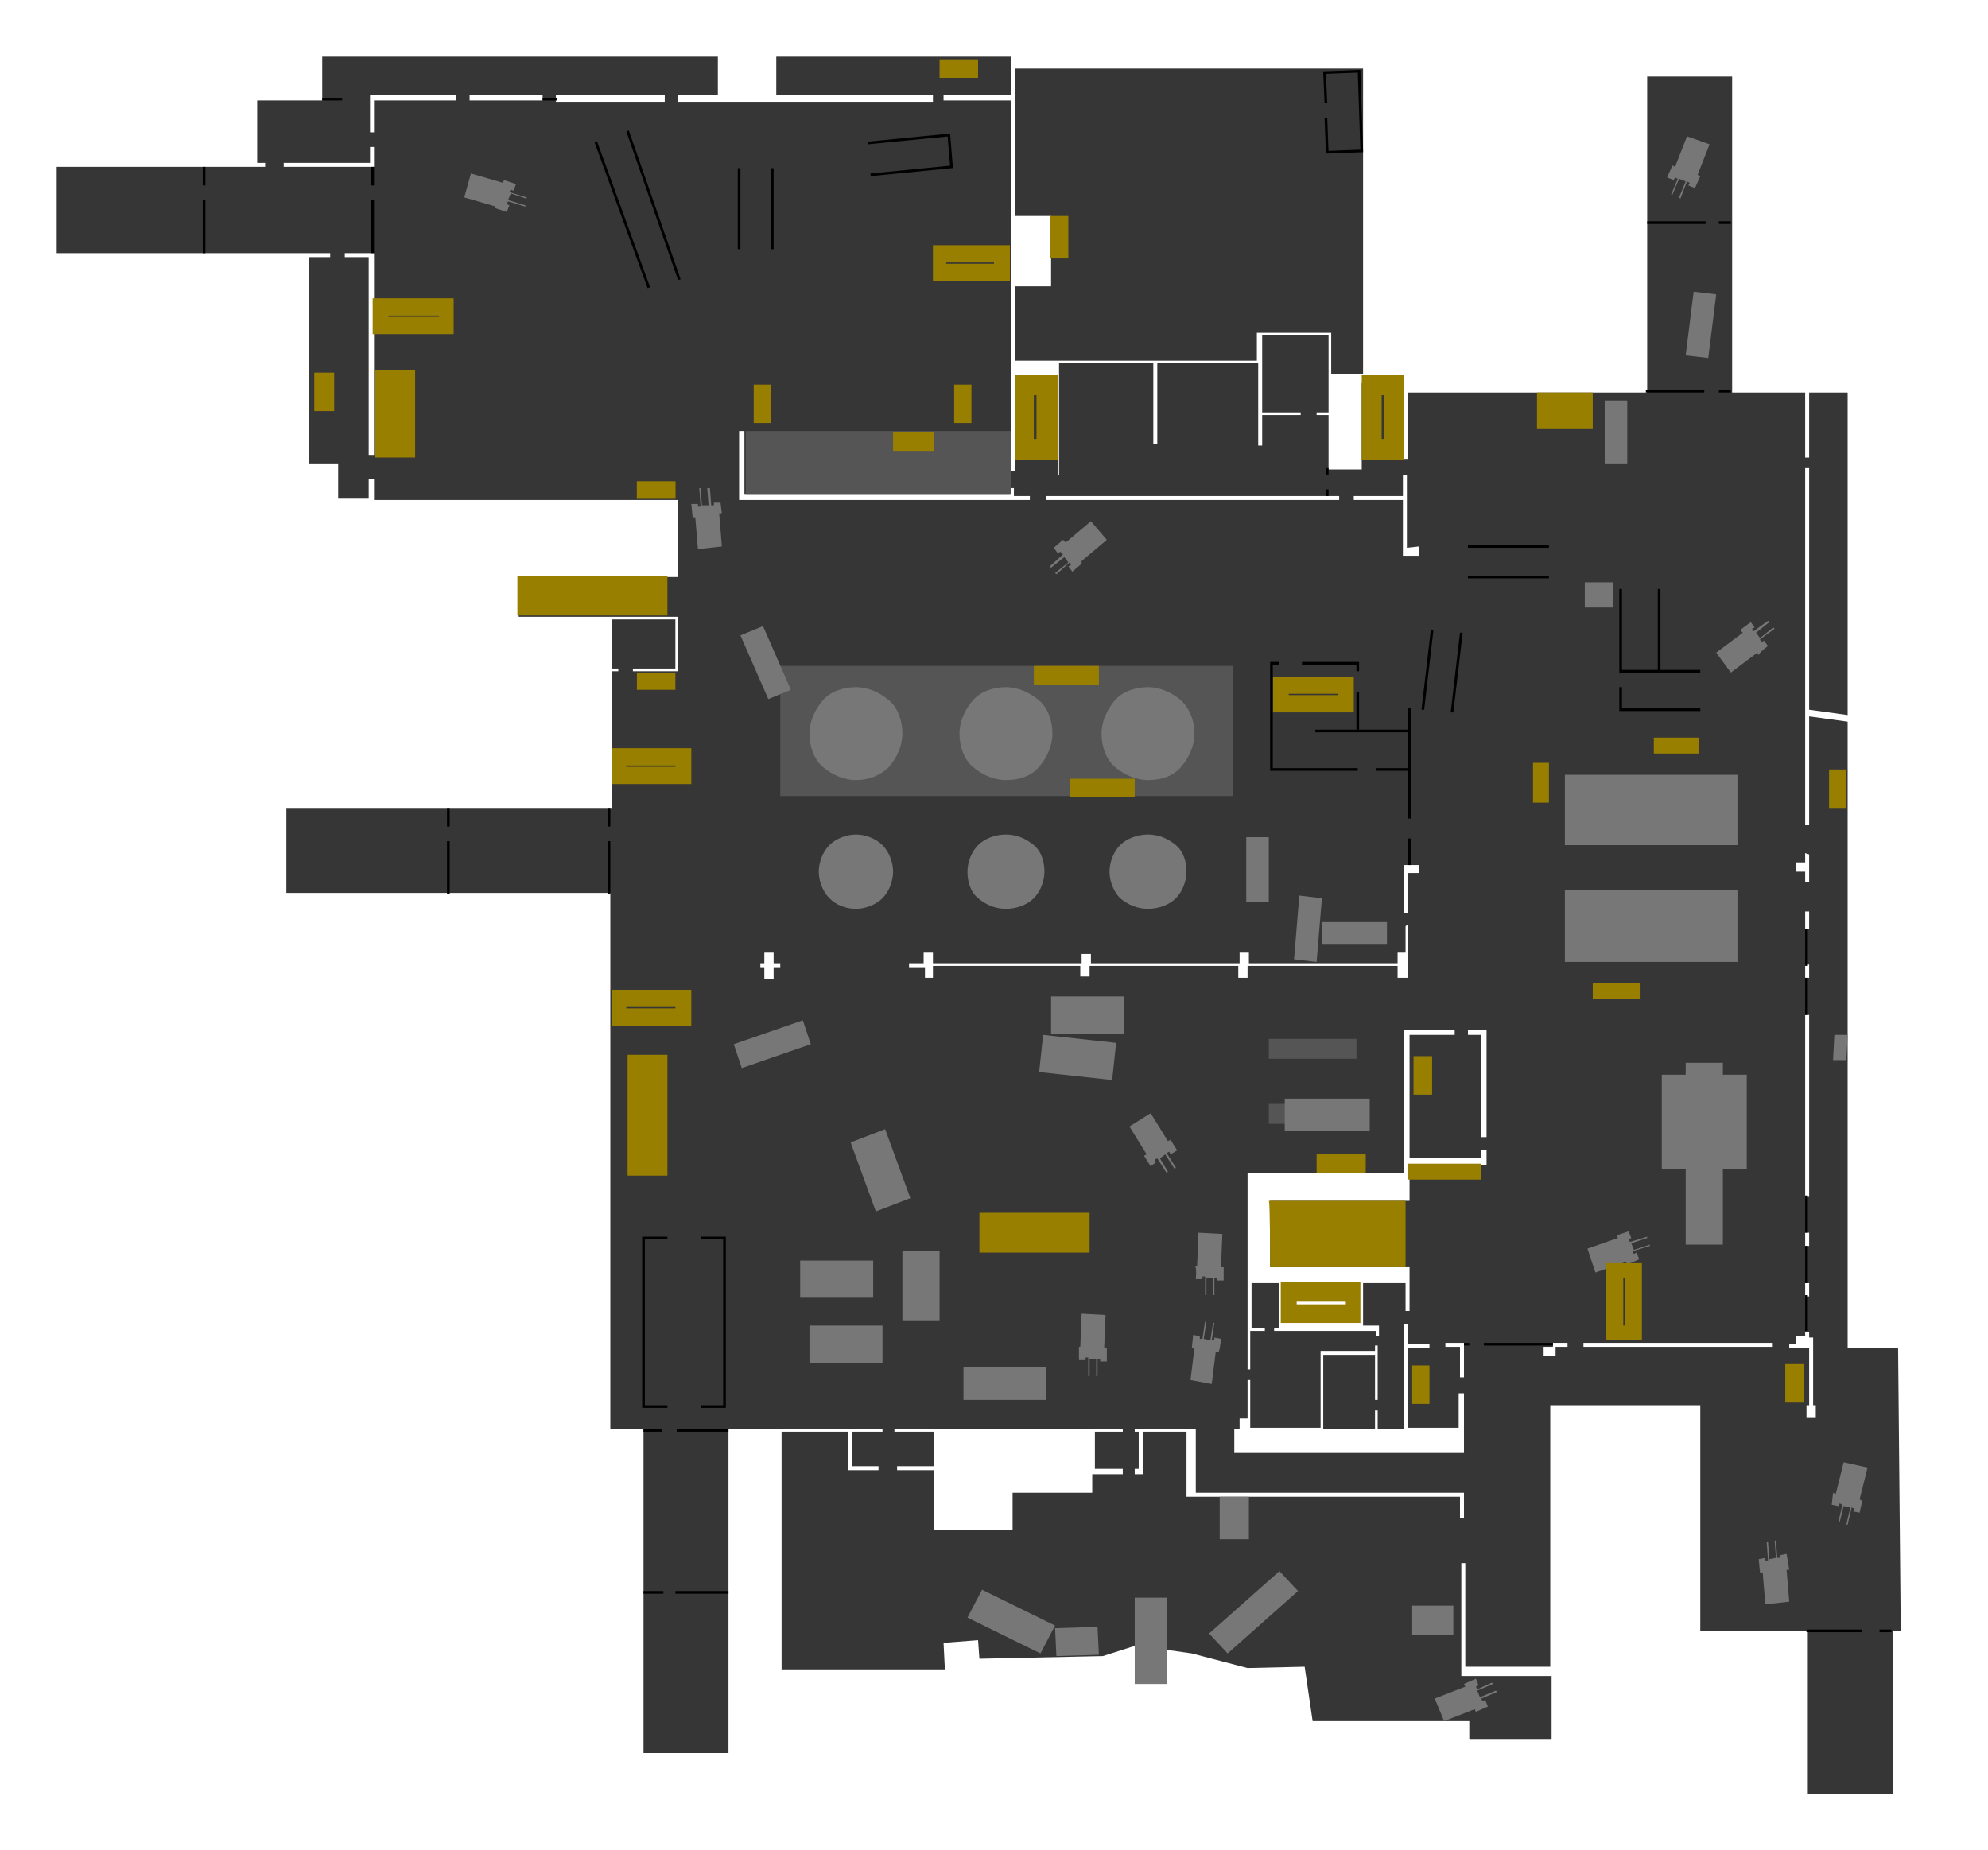
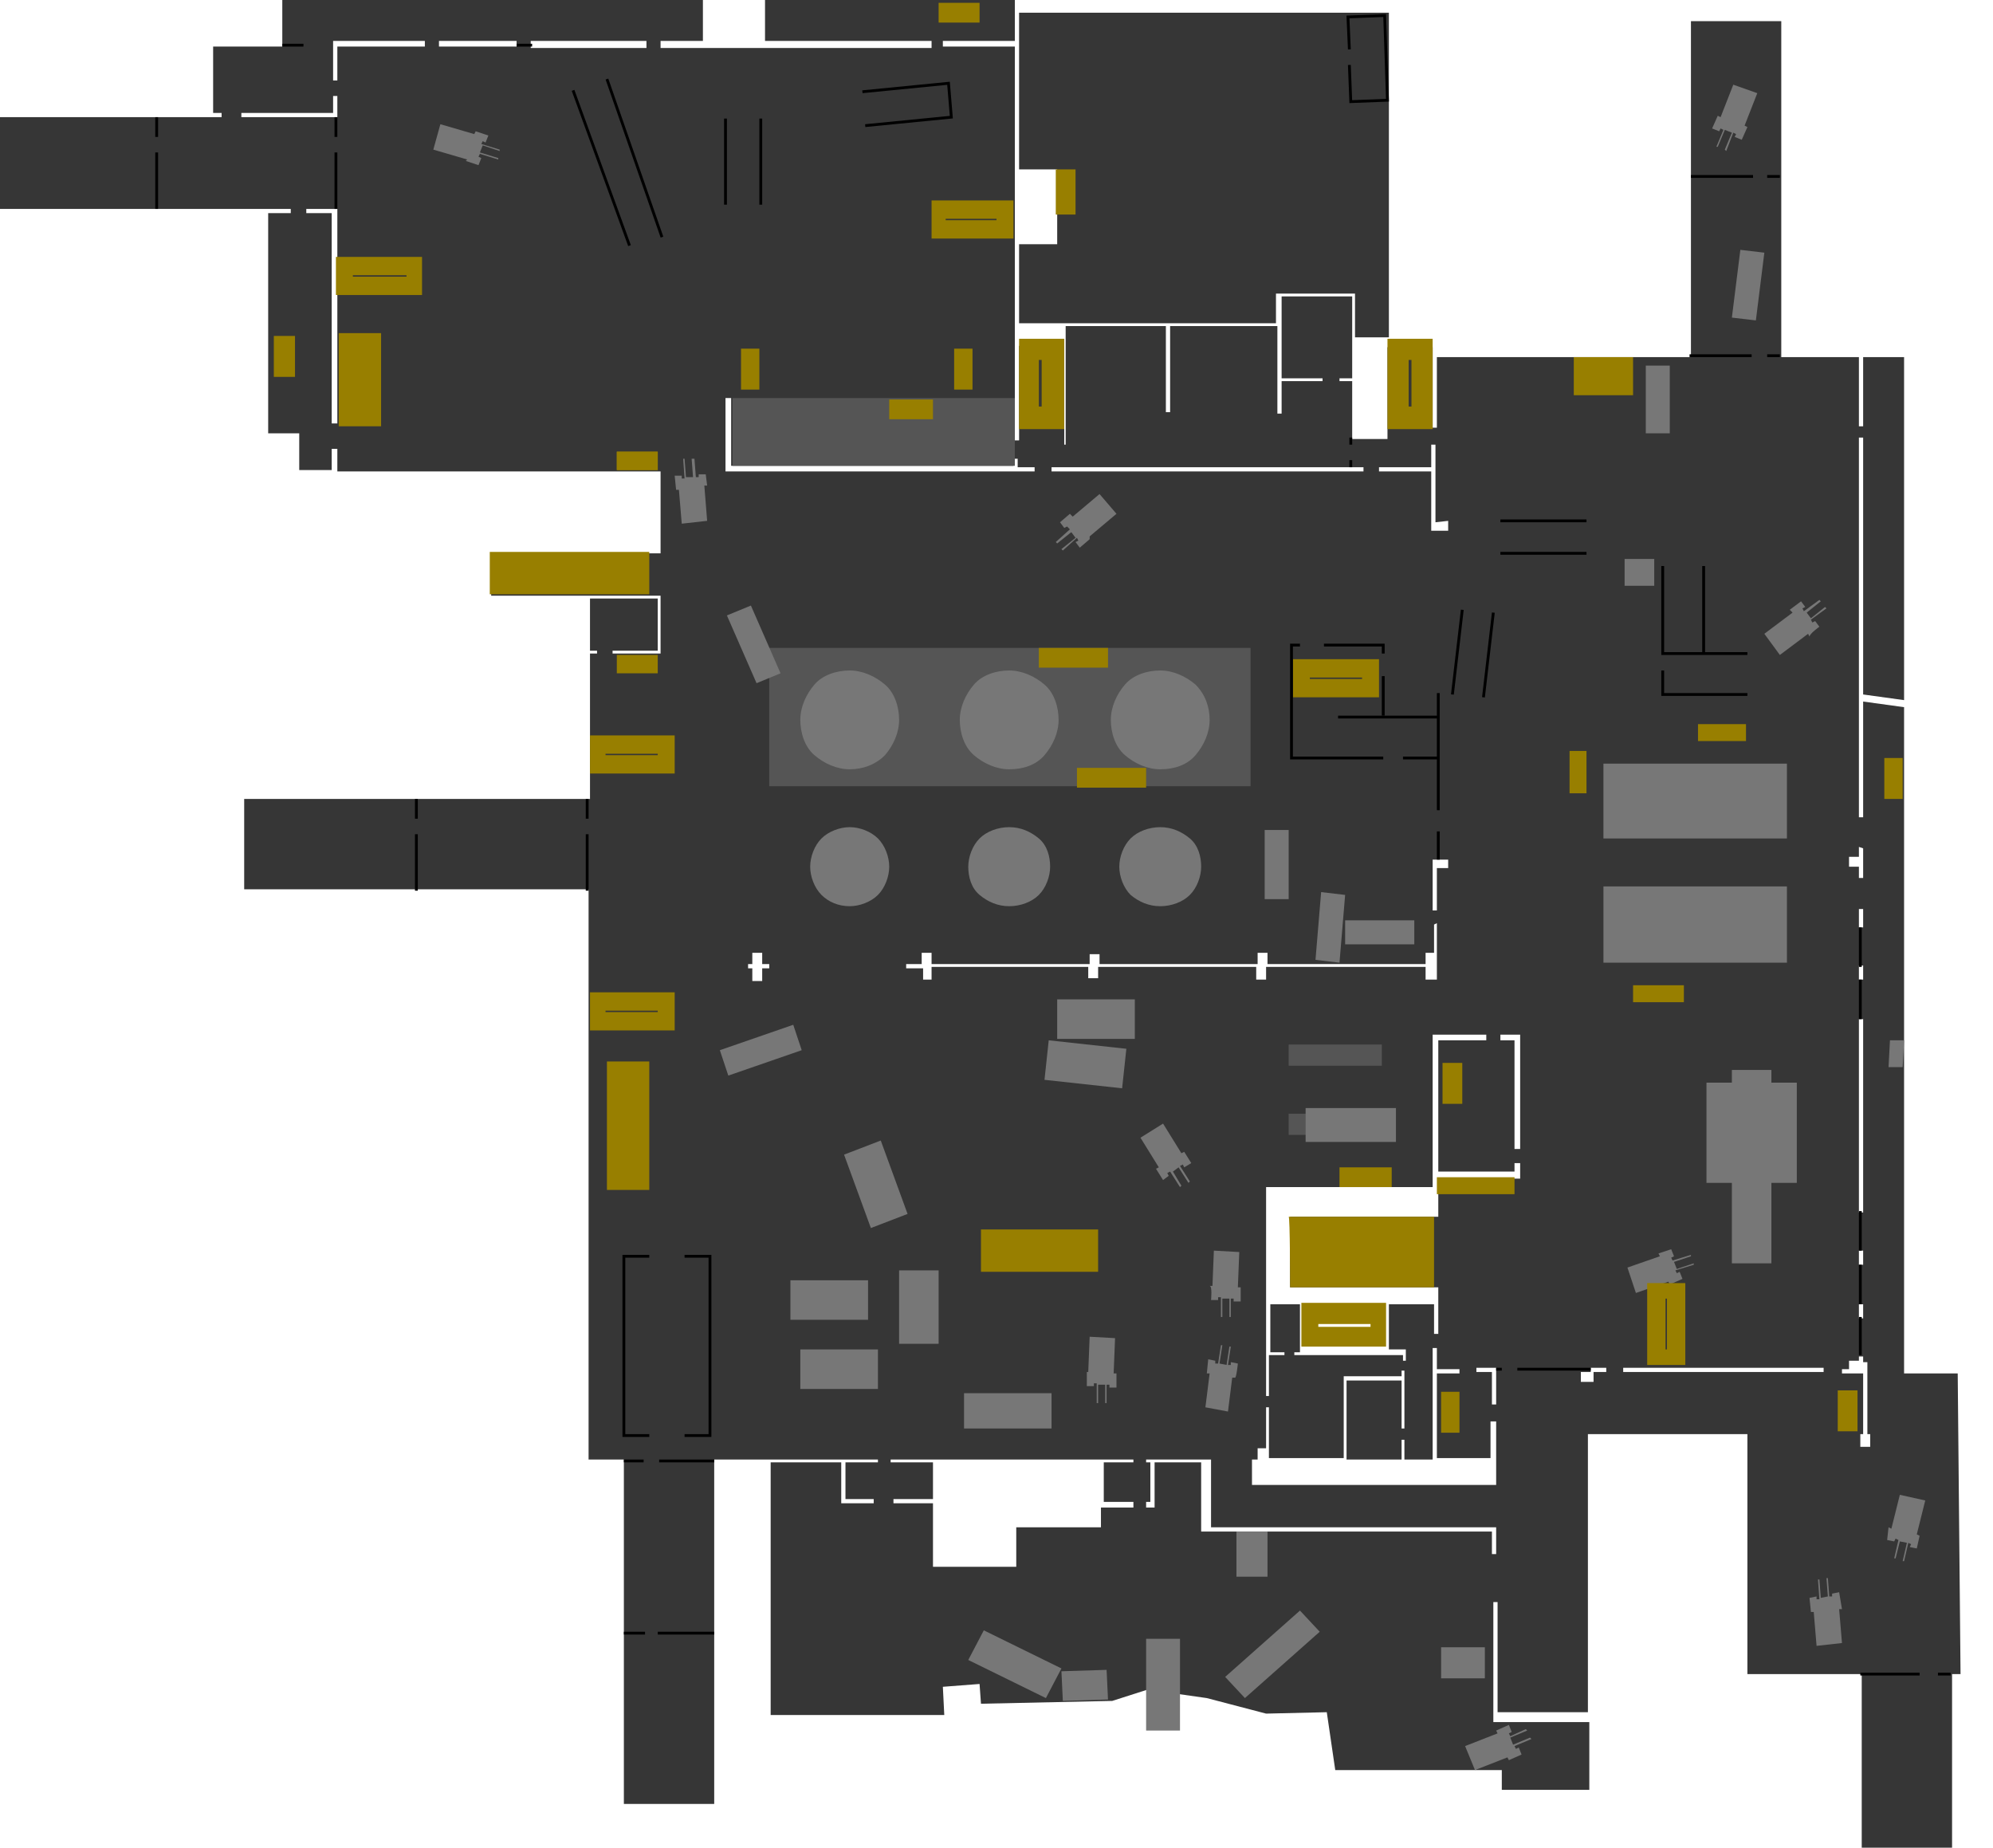
- <svg xmlns="http://www.w3.org/2000/svg" id="Discord.gg-_x40_marazm" version="1.1" viewBox="0 0 898.46 836.06">
+ <svg xmlns="http://www.w3.org/2000/svg" id="Discord.gg-_x40_marazm" version="1.1" viewBox="0 0 847.2 785.4">
  <defs>
    <style>
      .st0 {
        fill: #777;
      }

      .st1 {
        fill: none;
        stroke: #000;
        stroke-width: 1.2px;
      }

      .st2 {
        fill: #987f00;
      }

      .st3 {
        fill: #363636;
      }

      .st4 {
        fill: #555;
      }
    </style>
  </defs>
  <g id="Ground_Floor">
    <g id="Floor">
-       <path class="st3" d="M857.83,609.43h-22.8v-283.2l-17.4-2.4v49.2h-1.8v-161.4h1.8v109.2l17.4,2.4v-145.8h-17.4v29.4h-1.8v-29.4h-33V34.63h-38.4v142.8h-108v30h-1.8v-34.2h-19.2v39h-15v-24.6h-5.4v-1.2h5.4v-34.8h-30v34.8h17.4v1.2h-17.4v13.8h-1.8v-37.2h-45.6v36.6h-1.8v-36.6h-42.6v50.4h-.6v-42h-19.2v40.2h-1.8V45.43h-30.6v-2.4h30.6v-17.4h-106.2v17.4h70.8v3h-115.2v-3h18v-17.4h-178.8v19.8h-29.4v28.2h3.6v1.8H25.63v39h123.6v1.8h-9.6v93.6h13.2v15.6h13.8v-9h2.4v9.6h137.4v34.8h-72v18h72v24.6h-20.4v-1.2h19.2v-22.2h-28.8v22.2h3v1.2h-3v61.8h-147v38.4h146.4v242.4h15v146.4h38.4v-146.4h69.6v1.2h-13.8v15.6h12v1.8h-13.8v-17.4h-30v107.4h73.8l-.6-12,15.6-1.2.6,8.4,55.8-1.2,15-4.8,25.2,3.6,25.2,6.6,25.8-.6,3.6,24.6h70.8v8.4h37.2v-28.8h-40.8v-51h1.8v46.8h38.4v-118.2h67.8v102h48.6v73.8h38.4v-73.8h3.6l-1.2-127.8h0ZM820.63,635.23v5.4h-4.2v-5.4h1.2v-25.8h-9v-1.8h3v-3.6h4.2v-1.8h1.8v2.4h1.8v30.6h1.2ZM817.63,386.23v12.6h-1.8v-4.8h-4.2v-4.2h4.2v-4.2l1.8.6h0ZM817.63,412.03v7.8h-1.8v-7.8h1.8ZM817.63,436.03v6h-1.8v-6h1.8ZM817.63,458.83v82.2h-1.8v-82.2h1.8ZM817.63,557.23v6h-1.8v-6h1.8ZM817.63,580.03v6h-1.8v-6h1.8ZM800.83,607.03v1.8h-85.2v-1.8h85.2ZM708.43,607.03v1.8h-5.4v4.2h-5.4v-4.2h4.2v-1.8h6.6ZM671.83,520.03v6.6h-34.8v16.2h-63v30h63v19.8h-1.8v-12.6h-19.2v19.2h7.2v4.8h-1.2v-2.4h-46.2v-1.2h2.4v-20.4h-12.6v20.4h6v1.2h-6.6v17.4h-1.2v-88.8h70.8v-64.8h22.8v2.4h-20.4v55.8h32.4v-3.6h2.4ZM671.83,465.43v48.6h-2.4v-46.2h-6v-2.4h8.4ZM661.63,607.03v15.6h-1.8v-13.8h-6.6v-1.8s8.4,0,8.4,0ZM661.63,629.83v27h-103.8v-10.8h2.4v-4.8h3.6v-17.4h1.2v21.6h31.8v-34.8h24.6v-2.4h1.2v24.6h-1.2v-20.4h-23.4v33.6h23.4v-8.4h1.2v8.4h12v-47.4h1.8v9h9.6v1.8h-9.6v36h22.8v-15.6h2.4ZM661.63,674.83v11.4h-1.8v-9.6h-123.6v-29.4h-19.8v19.2h-3.6v-2.4h1.8v-16.8h-1.8v-1.2h27.6v28.8h121.2ZM641.23,247.03v4.2h-7.2v-25.2h-22.2v-1.8h22.2v-9.6h1.8v33l5.4-.6h0ZM641.23,390.43v4.2h-4.8v18h-1.8v-21.6h6.6v-.6ZM636.43,418.03v24h-4.8v-5.4h-67.8v5.4h-4.2v-5.4h-67.2v4.8h-4.2v-4.8h-66.6v5.4h-3.6v-4.8h-7.2v-1.8h6.6v-4.8h4.2v4.8h67.2v-4.2h4.2v4.2h67.2v-4.8h4.2v4.8h67.2v-4.8h3.6v-12l1.2-.6h0ZM616.03,31.03h-157.2v66.6h16.2v31.8h-16.2v33.6h109.2v-12.6h33.6v18.6h14.4V31.03ZM605.23,224.23v1.8h-132.6v-1.8h132.6ZM507.43,646.03v1.2h-12.6v16.8h12.6v2.4h-13.8v8.4h-36v16.8h-35.4v-27h-16.8v-1.8h16.8v-15.6h-18v-1.2h30.6s72.6,0,72.6,0ZM465.43,224.23v1.8h-131.4v-31.2h2.4v28.8h120v-3h1.8v3.6h7.2ZM352.63,435.43v1.8h-3v5.4h-4.2v-5.4h-1.8v-1.8h1.8v-4.8h4.2v4.8h3ZM300.43,43.03v3h-49.2v-3h49.2ZM245.23,43.03v2.4h-33v-2.4h33ZM206.23,43.03v2.4h-37.2v14.4h-1.8v-16.8h39ZM169.03,66.43v9h-40.8v-1.8h39v-7.2h1.8ZM169.03,114.43v91.2h-2.4v-89.4h-10.8v-1.8h13.2Z" />
+       <path class="st3" d="M832.2,583.8h-22.8v-283.2l-17.4-2.4v49.2h-1.8v-161.4h1.8v109.2l17.4,2.4v-145.8h-17.4v29.4h-1.8v-29.4h-33V9h-38.4v142.8h-108v30h-1.8v-34.2h-19.2v39h-15v-24.6h-5.4v-1.2h5.4v-34.8h-30v34.8h17.4v1.2h-17.4v13.8h-1.8v-37.2h-45.6v36.6h-1.8v-36.6h-42.6v50.4h-.6v-42h-19.2v40.2h-1.8V19.8h-30.6v-2.4h30.6V0h-106.2v17.4h70.8v3h-115.2v-3h18V0H120v19.8h-29.4v28.2h3.6v1.8H0v39h123.6v1.8h-9.6v93.6h13.2v15.6h13.8v-9h2.4v9.6h137.4v34.8h-72v18h72v24.6h-20.4v-1.2h19.2v-22.2h-28.8v22.2h3v1.2h-3v61.8H103.8v38.4h146.4v242.4h15v146.4h38.4v-146.4h69.6v1.2h-13.8v15.6h12v1.8h-13.8v-17.4h-30v107.4h73.8l-.6-12,15.6-1.2.6,8.4,55.8-1.2,15-4.8,25.2,3.6,25.2,6.6,25.8-.6,3.6,24.6h70.8v8.4h37.2v-28.8h-40.8v-51h1.8v46.8h38.4v-118.2h67.8v102h48.6v73.8h38.4v-73.8h3.6l-1.2-127.8h0ZM795,609.6v5.4h-4.2v-5.4h1.2v-25.8h-9v-1.8h3v-3.6h4.2v-1.8h1.8v2.4h1.8v30.6h1.2ZM792,360.6v12.6h-1.8v-4.8h-4.2v-4.2h4.2v-4.2l1.8.6h0ZM792,386.4v7.8h-1.8v-7.8h1.8ZM792,410.4v6h-1.8v-6h1.8ZM792,433.2v82.2h-1.8v-82.2h1.8ZM792,531.6v6h-1.8v-6h1.8ZM792,554.4v6h-1.8v-6h1.8ZM775.2,581.4v1.8h-85.2v-1.8h85.2ZM682.8,581.4v1.8h-5.4v4.2h-5.4v-4.2h4.2v-1.8h6.6ZM646.2,494.4v6.6h-34.8v16.2h-63v30h63v19.8h-1.8v-12.6h-19.2v19.2h7.2v4.8h-1.2v-2.4h-46.2v-1.2h2.4v-20.4h-12.6v20.4h6v1.2h-6.6v17.4h-1.2v-88.8h70.8v-64.8h22.8v2.4h-20.4v55.8h32.4v-3.6h2.4ZM646.2,439.8v48.6h-2.4v-46.2h-6v-2.4h8.4ZM636,581.4v15.6h-1.8v-13.8h-6.6v-1.8s8.4,0,8.4,0ZM636,604.2v27h-103.8v-10.8h2.4v-4.8h3.6v-17.4h1.2v21.6h31.8v-34.8h24.6v-2.4h1.2v24.6h-1.2v-20.4h-23.4v33.6h23.4v-8.4h1.2v8.4h12v-47.4h1.8v9h9.6v1.8h-9.6v36h22.8v-15.6h2.4ZM636,649.2v11.4h-1.8v-9.6h-123.6v-29.4h-19.8v19.2h-3.6v-2.4h1.8v-16.8h-1.8v-1.2h27.6v28.8h121.2ZM615.6,221.4v4.2h-7.2v-25.2h-22.2v-1.8h22.2v-9.6h1.8v33l5.4-.6h0ZM615.6,364.8v4.2h-4.8v18h-1.8v-21.6h6.6v-.6ZM610.8,392.4v24h-4.8v-5.4h-67.8v5.4h-4.2v-5.4h-67.2v4.8h-4.2v-4.8h-66.6v5.4h-3.6v-4.8h-7.2v-1.8h6.6v-4.8h4.2v4.8h67.2v-4.2h4.2v4.2h67.2v-4.8h4.2v4.8h67.2v-4.8h3.6v-12l1.2-.6h0ZM590.4,5.4h-157.2v66.6h16.2v31.8h-16.2v33.6h109.2v-12.6h33.6v18.6h14.4V5.4ZM579.6,198.6v1.8h-132.6v-1.8h132.6ZM481.8,620.4v1.2h-12.6v16.8h12.6v2.4h-13.8v8.4h-36v16.8h-35.4v-27h-16.8v-1.8h16.8v-15.6h-18v-1.2h30.6s72.6,0,72.6,0ZM439.8,198.6v1.8h-131.4v-31.2h2.4v28.8h120v-3h1.8v3.6h7.2ZM327,409.8v1.8h-3v5.4h-4.2v-5.4h-1.8v-1.8h1.8v-4.8h4.2v4.8h3ZM274.8,17.4v3h-49.2v-3h49.2ZM219.6,17.4v2.4h-33v-2.4h33ZM180.6,17.4v2.4h-37.2v14.4h-1.8v-16.8h39ZM143.4,40.8v9h-40.8v-1.8h39v-7.2h1.8ZM143.4,88.8v91.2h-2.4v-89.4h-10.8v-1.8h13.2Z" />
    </g>
    <g id="Ledge">
-       <path class="st4" d="M557.23,301.03v58.8h-204.6v-58.8h204.6Z" />
-       <path class="st4" d="M613.03,499.03v9h-39.6v-9h39.6Z" />
-       <path class="st4" d="M613.03,469.63v9h-39.6v-9h39.6Z" />
-       <path class="st4" d="M457.03,223.63h-120v-28.8h120v28.8Z" />
+       <path class="st4" d="M531.6,275.4v58.8h-204.6v-58.8h204.6Z" />
+       <path class="st4" d="M587.4,473.4v9h-39.6v-9h39.6Z" />
+       <path class="st4" d="M587.4,444v9h-39.6v-9h39.6Z" />
+       <path class="st4" d="M431.4,198h-120v-28.8h120v28.8Z" />
    </g>
    <g id="Obstacles">
-       <path class="st0" d="M735.43,181.03v28.8h-10.2v-28.8s10.2,0,10.2,0Z" />
-       <path class="st0" d="M785.23,402.43v32.4h-78v-32.4s78,0,78,0Z" />
-       <path class="st0" d="M728.83,263.23v11.4h-12.6v-11.4h12.6Z" />
-       <path class="st0" d="M508.03,450.43v16.8h-33v-16.8h33Z" />
-       <path class="st0" d="M504.43,471.43l-1.8,16.8-33-3.6,1.8-16.8,33,3.6Z" />
-       <path class="st0" d="M411.43,541.63l-15.6,6-11.4-31.2,15.6-6,11.4,31.2Z" />
-       <path class="st0" d="M394.63,569.83v16.8h-33v-16.8h33Z" />
-       <path class="st0" d="M398.83,599.23v16.8h-33v-16.8h33Z" />
-       <path class="st0" d="M424.63,565.63v31.2h-16.8v-31.2h16.8Z" />
-       <path class="st0" d="M472.63,632.83v-15h-37.2v15h37.2Z" />
-       <path class="st0" d="M335.23,482.83l31.2-10.8-3.6-10.8-31.2,10.8,3.6,10.8Z" />
-       <path class="st0" d="M347.23,316.03l-12.6-28.8,10.2-4.2,12.6,28.8-10.2,4.2Z" />
-       <path class="st0" d="M835.03,467.83c0,1.2-.6,11.4-.6,11.4h-6l.6-11.4h6Z" />
-       <path class="st0" d="M772.03,161.83l-10.2-1.2,3.6-28.8,10.2,1.2-3.6,28.8Z" />
-       <path class="st0" d="M563.23,378.43v29.4h10.2v-29.4h-10.2Z" />
-       <path class="st0" d="M595.03,434.83l2.4-28.8-10.2-1.2-2.4,28.8,10.2,1.2Z" />
-       <path class="st0" d="M626.83,416.83h-29.4v10.2h29.4v-10.2h0Z" />
-       <path class="st0" d="M785.23,350.23v31.8h-78v-31.8h78Z" />
-       <path class="st0" d="M551.83,605.23l-3-.6v1.2h-1.2l1.2-7.8h-.6l-1.2,7.8-3-.6,1.2-7.8h-.6l-1.2,7.8h-1.2v-1.2l-3-.6-.6,6h1.2l-1.8,14.4,9.6,1.8,1.8-14.4h1.2c.6,0,1.2-6,1.2-6Z" />
-       <path class="st0" d="M487.63,614.83h3v-1.2h1.2v8.4h.6v-7.8h3v7.8h.6v-7.8h1.2v1.2h3v-6h-1.2l.6-15-10.8-.6-.6,15h-.6v6Z" />
-       <path class="st0" d="M540.43,578.23h3v-1.2h1.2v8.4h.6v-7.8h3v7.8h.6v-7.8h1.2v1.2h3v-6h-1.2l.6-15-10.8-.6-.6,15h-1.2c1.2,0,.6,6,.6,6Z" />
-       <path class="st0" d="M520.03,527.23l2.4-1.8-.6-1.2,1.2-.6,4.2,6.6.6-.6-3.6-6,2.4-1.8,4.2,6.6.6-.6-4.2-6.6,1.2-.6.6,1.2,3-1.8-3-4.8-1.2.6-7.8-12.6-9.6,6,7.8,12.6-1.2.6,3,4.8h0Z" />
-       <path class="st0" d="M325.63,227.23h-3v1.2h-1.2l-.6-7.8h-1.2l.6,7.8h-3l-.6-7.8h-.6l.6,8.4h-1.2v-1.2h-3l.6,6h1.2l1.2,14.4,10.8-1.2-1.2-15h1.2l-.6-4.8h0Z" />
-       <path class="st0" d="M229.03,95.83l1.2-3-1.2-.6.6-1.2,7.8,2.4v-.6l-7.8-2.4,1.2-3,7.2,2.4v-.6l-7.8-2.4.6-1.2,1.2.6,1.2-3-5.4-1.8-.6,1.2-14.4-4.2-3,10.8,14.4,4.2-.6.6,5.4,1.8h0Z" />
-       <path class="st0" d="M807.43,702.43l-3,.6v1.2h-1.2l-.6-7.8h-.6l.6,7.8-3,.6-.6-7.8h-.6l.6,8.4h-1.2v-1.2l-3,.6.6,6h1.2l1.2,14.4,10.8-1.2-1.2-14.4h1.2l-1.2-7.2h0Z" />
-       <path class="st0" d="M827.83,680.23l3,.6.6-1.2,1.2.6-1.8,7.8h.6l1.8-7.2,3,.6-1.8,7.8h.6l1.8-7.8,1.2.6-.6,1.2,3,.6,1.2-5.4-1.2-.6,3.6-14.4-10.8-2.4-3.6,14.4-1.2-.6-.6,5.4h0Z" />
-       <path class="st0" d="M619.03,496.63v14.4h-38.4v-14.4h38.4Z" />
-       <path class="st0" d="M476.23,247.63l1.8,2.4,1.2-.6,1.2,1.2-6,5.4.6.6,6-4.8,1.8,2.4-6,4.8.6.6,6-5.4.6,1.2-1.2.6,1.8,2.4,4.2-3.6v-1.2l11.4-9.6-7.2-8.4-11.4,9.6-1.2-1.2-4.2,3.6h0Z" />
-       <path class="st0" d="M753.43,80.23l3,1.2.6-1.2,1.2.6-3,7.2h.6l3-7.2,3,1.2-3,7.2.6.6,3-7.8,1.2.6-.6,1.2,3,1.2,2.4-5.4-1.2-.6,5.4-13.8-10.2-3.6-5.4,13.8-1.2-.6-2.4,5.4h0Z" />
-       <path class="st0" d="M799.03,292.03l-1.8-2.4-1.2.6-.6-1.2,6.6-4.8-.6-.6-6,4.8-1.8-2.4,6-4.8-.6-.6-6.6,4.8-.6-1.2,1.2-.6-1.8-2.4-4.8,3.6,1.2,1.2-12,9,6.6,9,12-9,.6,1.2c0-1.2,4.2-4.2,4.2-4.2Z" />
-       <path class="st0" d="M740.83,569.23l-1.2-3-1.2.6-.6-1.2,7.8-2.4v-.6l-7.2,2.4-1.2-3,7.2-2.4v-.6l-7.8,2.4-.6-1.2,1.2-.6-1.2-3-5.4,1.8.6,1.2-13.8,4.8,3.6,10.8,13.8-4.8.6,1.2,5.4-2.4h0Z" />
-       <path class="st0" d="M672.43,771.43l-1.2-3-1.2.6-.6-1.2,7.2-3-.6-.6-7.2,3-1.2-3,7.2-3-.6-.6-6.6,3-.6-1.2,1.2-.6-1.2-3-5.4,2.4.6,1.2-13.8,5.4,4.2,10.2,13.8-5.4.6,1.2,5.4-2.4h0Z" />
-       <path class="st0" d="M443.83,718.63l33,16.2-6.6,12.6-33-16.2,6.6-12.6Z" />
-       <path class="st0" d="M527.23,722.23v39h-14.4v-39h14.4Z" />
-       <path class="st0" d="M564.43,676.63v19.2h-13.2v-19.2h13.2Z" />
-       <path class="st0" d="M578.23,710.23l8.4,9-31.8,28.2-8.4-9,31.8-28.2Z" />
-       <path class="st0" d="M638.23,725.83h18.6v13.2h-18.6v-13.2Z" />
-       <path class="st0" d="M496.03,735.43l-19.2.6.6,12.6,19.2-.6-.6-12.6Z" />
+       <path class="st0" d="M709.8,155.4v28.8h-10.2v-28.8s10.2,0,10.2,0Z" />
+       <path class="st0" d="M759.6,376.8v32.4h-78v-32.4s78,0,78,0Z" />
+       <path class="st0" d="M703.2,237.6v11.4h-12.6v-11.4h12.6Z" />
+       <path class="st0" d="M482.4,424.8v16.8h-33v-16.8h33Z" />
+       <path class="st0" d="M478.8,445.8l-1.8,16.8-33-3.6,1.8-16.8,33,3.6Z" />
+       <path class="st0" d="M385.8,516l-15.6,6-11.4-31.2,15.6-6,11.4,31.2Z" />
+       <path class="st0" d="M369,544.2v16.8h-33v-16.8h33Z" />
+       <path class="st0" d="M373.2,573.6v16.8h-33v-16.8h33Z" />
+       <path class="st0" d="M399,540v31.2h-16.8v-31.2h16.8Z" />
+       <path class="st0" d="M447,607.2v-15h-37.2v15h37.2Z" />
+       <path class="st0" d="M309.6,457.2l31.2-10.8-3.6-10.8-31.2,10.8,3.6,10.8Z" />
+       <path class="st0" d="M321.6,290.4l-12.6-28.8,10.2-4.2,12.6,28.8-10.2,4.2Z" />
+       <path class="st0" d="M809.4,442.2c0,1.2-.6,11.4-.6,11.4h-6l.6-11.4h6Z" />
+       <path class="st0" d="M746.4,136.2l-10.2-1.2,3.6-28.8,10.2,1.2-3.6,28.8Z" />
+       <path class="st0" d="M537.6,352.8v29.4h10.2v-29.4h-10.2Z" />
+       <path class="st0" d="M569.4,409.2l2.4-28.8-10.2-1.2-2.4,28.8,10.2,1.2Z" />
+       <path class="st0" d="M601.2,391.2h-29.4v10.2h29.4v-10.2h0Z" />
+       <path class="st0" d="M759.6,324.6v31.8h-78v-31.8h78Z" />
+       <path class="st0" d="M526.2,579.6l-3-.6v1.2h-1.2l1.2-7.8h-.6l-1.2,7.8-3-.6,1.2-7.8h-.6l-1.2,7.8h-1.2v-1.2l-3-.6-.6,6h1.2l-1.8,14.4,9.6,1.8,1.8-14.4h1.2c.6,0,1.2-6,1.2-6Z" />
+       <path class="st0" d="M462,589.2h3v-1.2h1.2v8.4h.6v-7.8h3v7.8h.6v-7.8h1.2v1.2h3v-6h-1.2l.6-15-10.8-.6-.6,15h-.6v6Z" />
+       <path class="st0" d="M514.8,552.6h3v-1.2h1.2v8.4h.6v-7.8h3v7.8h.6v-7.8h1.2v1.2h3v-6h-1.2l.6-15-10.8-.6-.6,15h-1.2c1.2,0,.6,6,.6,6Z" />
+       <path class="st0" d="M494.4,501.6l2.4-1.8-.6-1.2,1.2-.6,4.2,6.6.6-.6-3.6-6,2.4-1.8,4.2,6.6.6-.6-4.2-6.6,1.2-.6.6,1.2,3-1.8-3-4.8-1.2.6-7.8-12.6-9.6,6,7.8,12.6-1.2.6,3,4.8h0Z" />
+       <path class="st0" d="M300,201.6h-3v1.2h-1.2l-.6-7.8h-1.2l.6,7.8h-3l-.6-7.8h-.6l.6,8.4h-1.2v-1.2h-3l.6,6h1.2l1.2,14.4,10.8-1.2-1.2-15h1.2l-.6-4.8h0Z" />
+       <path class="st0" d="M203.4,70.2l1.2-3-1.2-.6.6-1.2,7.8,2.4v-.6l-7.8-2.4,1.2-3,7.2,2.4v-.6l-7.8-2.4.6-1.2,1.2.6,1.2-3-5.4-1.8-.6,1.2-14.4-4.2-3,10.8,14.4,4.2-.6.6,5.4,1.8h0Z" />
+       <path class="st0" d="M781.8,676.8l-3,.6v1.2h-1.2l-.6-7.8h-.6l.6,7.8-3,.6-.6-7.8h-.6l.6,8.4h-1.2v-1.2l-3,.6.6,6h1.2l1.2,14.4,10.8-1.2-1.2-14.4h1.2l-1.2-7.2h0Z" />
+       <path class="st0" d="M802.2,654.6l3,.6.6-1.2,1.2.6-1.8,7.8h.6l1.8-7.2,3,.6-1.8,7.8h.6l1.8-7.8,1.2.6-.6,1.2,3,.6,1.2-5.4-1.2-.6,3.6-14.4-10.8-2.4-3.6,14.4-1.2-.6-.6,5.4h0Z" />
+       <path class="st0" d="M593.4,471v14.4h-38.4v-14.4h38.4Z" />
+       <path class="st0" d="M450.6,222l1.8,2.4,1.2-.6,1.2,1.2-6,5.4.6.6,6-4.8,1.8,2.4-6,4.8.6.6,6-5.4.6,1.2-1.2.6,1.8,2.4,4.2-3.6v-1.2l11.4-9.6-7.2-8.4-11.4,9.6-1.2-1.2-4.2,3.6h0Z" />
+       <path class="st0" d="M727.8,54.6l3,1.2.6-1.2,1.2.6-3,7.2h.6l3-7.2,3,1.2-3,7.2.6.6,3-7.8,1.2.6-.6,1.2,3,1.2,2.4-5.4-1.2-.6,5.4-13.8-10.2-3.6-5.4,13.8-1.2-.6-2.4,5.4h0Z" />
+       <path class="st0" d="M773.4,266.4l-1.8-2.4-1.2.6-.6-1.2,6.6-4.8-.6-.6-6,4.8-1.8-2.4,6-4.8-.6-.6-6.6,4.8-.6-1.2,1.2-.6-1.8-2.4-4.8,3.6,1.2,1.2-12,9,6.6,9,12-9,.6,1.2c0-1.2,4.2-4.2,4.2-4.2Z" />
+       <path class="st0" d="M715.2,543.6l-1.2-3-1.2.6-.6-1.2,7.8-2.4v-.6l-7.2,2.4-1.2-3,7.2-2.4v-.6l-7.8,2.4-.6-1.2,1.2-.6-1.2-3-5.4,1.8.6,1.2-13.8,4.8,3.6,10.8,13.8-4.8.6,1.2,5.4-2.4h0Z" />
+       <path class="st0" d="M646.8,745.8l-1.2-3-1.2.6-.6-1.2,7.2-3-.6-.6-7.2,3-1.2-3,7.2-3-.6-.6-6.6,3-.6-1.2,1.2-.6-1.2-3-5.4,2.4.6,1.2-13.8,5.4,4.2,10.2,13.8-5.4.6,1.2,5.4-2.4h0Z" />
+       <path class="st0" d="M418.2,693l33,16.2-6.6,12.6-33-16.2,6.6-12.6Z" />
+       <path class="st0" d="M501.6,696.6v39h-14.4v-39h14.4Z" />
+       <path class="st0" d="M538.8,651v19.2h-13.2v-19.2h13.2Z" />
+       <path class="st0" d="M552.6,684.6l8.4,9-31.8,28.2-8.4-9,31.8-28.2Z" />
+       <path class="st0" d="M612.6,700.2h18.6v13.2h-18.6v-13.2Z" />
+       <path class="st0" d="M470.4,709.8l-19.2.6.6,12.6,19.2-.6-.6-12.6Z" />
    </g>
    <g id="Stairs">
      <g id="Stairs-down">
-         <path id="stair-1" class="st2" d="M301.03,260.23h-67.2v18h67.8v-18h-.6Z" />
-         <path id="stair-2" class="st2" d="M187.63,206.83v-39.6h-18v39.6h18Z" />
-         <path id="stair-3" class="st2" d="M151.03,168.43v17.4h-9v-17.4h9Z" />
-         <path id="stair-4" class="st2" d="M422.23,195.43h-18.6v8.4h18.6v-8.4Z" />
-         <path id="stair-7" class="st2" d="M301.63,476.83v54.6h-18v-54.6h18Z" />
-         <path id="stair-8" class="st2" d="M492.43,548.23h-49.8v18h49.8v-18Z" />
-         <path id="stair-220" class="st2" d="M573.43,542.83h61.8v30h-61.2c0-.6,0-30-.6-30Z" />
-         <path id="stair-221" class="st2" d="M638.23,617.23v17.4h7.8v-17.4h-7.8Z" />
-         <path id="stair-222" class="st2" d="M815.23,616.63h-8.4v17.4h8.4v-17.4Z" />
-         <path id="stair-223" class="st2" d="M496.63,301.03v8.4h-29.4v-8.4h29.4Z" />
-         <path id="stair-224" class="st2" d="M512.83,352.03v8.4h-29.4v-8.4h29.4Z" />
-         <path id="stair-136" class="st2" d="M834.43,347.83v17.4h-7.8v-17.4h7.8Z" />
-         <path id="stair-140" class="st2" d="M305.23,225.43v-7.8h-17.4v7.8h17.4Z" />
-         <path id="stair-138" class="st2" d="M692.83,344.83v18h7.2v-18h-7.2Z" />
-         <path id="stair-139" class="st2" d="M647.23,494.83v-17.4h-8.4v17.4h8.4Z" />
-         <path id="stair-143" class="st2" d="M424.63,26.83h17.4v8.4h-17.4v-8.4Z" />
+         <path id="stair-1" class="st2" d="M275.4,234.6h-67.2v18h67.8v-18h-.6Z" />
+         <path id="stair-2" class="st2" d="M162,181.2v-39.6h-18v39.6h18Z" />
+         <path id="stair-3" class="st2" d="M125.4,142.8v17.4h-9v-17.4h9Z" />
+         <path id="stair-4" class="st2" d="M396.6,169.8h-18.6v8.4h18.6v-8.4Z" />
+         <path id="stair-7" class="st2" d="M276,451.2v54.6h-18v-54.6h18Z" />
+         <path id="stair-8" class="st2" d="M466.8,522.6h-49.8v18h49.8v-18Z" />
+         <path id="stair-220" class="st2" d="M547.8,517.2h61.8v30h-61.2c0-.6,0-30-.6-30Z" />
+         <path id="stair-221" class="st2" d="M612.6,591.6v17.4h7.8v-17.4h-7.8Z" />
+         <path id="stair-222" class="st2" d="M789.6,591h-8.4v17.4h8.4v-17.4Z" />
+         <path id="stair-223" class="st2" d="M471,275.4v8.4h-29.4v-8.4h29.4Z" />
+         <path id="stair-224" class="st2" d="M487.2,326.4v8.4h-29.4v-8.4h29.4Z" />
+         <path id="stair-136" class="st2" d="M808.8,322.2v17.4h-7.8v-17.4h7.8Z" />
+         <path id="stair-140" class="st2" d="M279.6,199.8v-7.8h-17.4v7.8h17.4Z" />
+         <path id="stair-138" class="st2" d="M667.2,319.2v18h7.2v-18h-7.2Z" />
+         <path id="stair-139" class="st2" d="M621.6,469.2v-17.4h-8.4v17.4h8.4Z" />
+         <path id="stair-143" class="st2" d="M399,1.2h17.4v8.4h-17.4V1.2Z" />
      </g>
      <g id="Stairs-up">
-         <path id="stair-69" class="st2" d="M205.03,134.83h-36.6v16.2h36.6v-16.2ZM198.43,142.63v.6h-22.8v-.6h22.8Z" />
-         <path id="stair-96" class="st2" d="M456.43,110.83h-34.8v16.2h34.8v-16.2ZM449.23,118.63v.6h-21.6v-.6h21.6Z" />
-         <path id="stair-97" class="st2" d="M312.43,338.23h-36v16.2h36v-16.2ZM305.23,346.03v.6h-22.2v-.6h22.2Z" />
-         <path id="stair-100" class="st2" d="M312.43,447.43h-36v16.2h36v-16.2ZM305.23,455.23v.6h-22.2v-.6h22.2Z" />
-         <path id="stair-101" class="st2" d="M742.03,605.83v-34.8h-16.2v34.8h16.2ZM734.23,599.23h-.6v-21.6h.6v21.6Z" />
-         <path id="stair-129" class="st2" d="M611.83,305.83h-36.6v16.2h36.6v-16.2ZM604.63,313.63v.6h-22.2v-.6h22.2Z" />
-         <path id="stair-62" class="st2" d="M694.63,193.63v-16.2h25.2v16.2" />
-         <path id="stair-127" class="st2" d="M634.63,207.43v-37.8h-19.2v38.4h19.2v-.6ZM625.63,198.43h-1.2v-19.8h1.2v19.8Z" />
-         <path id="stair-128" class="st2" d="M478.03,207.43v-37.8h-19.2v38.4h19.2v-.6ZM468.43,198.43h-1.2v-19.8h1.2v19.8Z" />
-         <path id="stair-63" class="st2" d="M348.43,173.83v17.4h-7.8v-17.4" />
-         <path id="stair-130" class="st2" d="M439.03,173.83v17.4h-7.8v-17.4" />
-         <path id="stair-131" class="st2" d="M617.23,530.23v-8.4h-22.2v8.4h22.2Z" />
-         <path id="stair-132" class="st2" d="M636.43,526.03v7.2h33v-7.2h-33Z" />
-         <path id="stair-140-2" class="st2" d="M305.23,225.43v-7.8h-17.4v7.8h17.4Z" />
-         <path id="stair-141" class="st2" d="M305.23,311.83v-7.8h-17.4v7.8h17.4Z" />
-         <path id="stair-155" class="st2" d="M747.43,340.63h20.4v-7.2h-20.4v7.2Z" />
-         <path id="stair-226" class="st2" d="M719.83,451.63h21.6v-7.2h-21.6v7.2Z" />
-         <path id="stair-135" class="st2" d="M482.83,97.63v19.2h-8.4v-19.2h8.4Z" />
+         <path id="stair-69" class="st2" d="M179.4,109.2h-36.6v16.2h36.6v-16.2ZM172.8,117v.6h-22.8v-.6h22.8Z" />
+         <path id="stair-96" class="st2" d="M430.8,85.2h-34.8v16.2h34.8v-16.2ZM423.6,93v.6h-21.6v-.6h21.6Z" />
+         <path id="stair-97" class="st2" d="M286.8,312.6h-36v16.2h36v-16.2ZM279.6,320.4v.6h-22.2v-.6h22.2Z" />
+         <path id="stair-100" class="st2" d="M286.8,421.8h-36v16.2h36v-16.2ZM279.6,429.6v.6h-22.2v-.6h22.2Z" />
+         <path id="stair-101" class="st2" d="M716.4,580.2v-34.8h-16.2v34.8h16.2ZM708.6,573.6h-.6v-21.6h.6v21.6Z" />
+         <path id="stair-129" class="st2" d="M586.2,280.2h-36.6v16.2h36.6v-16.2ZM579,288v.6h-22.2v-.6h22.2Z" />
+         <path id="stair-62" class="st2" d="M669,168v-16.2h25.2v16.2" />
+         <path id="stair-127" class="st2" d="M609,181.8v-37.8h-19.2v38.4h19.2v-.6ZM600,172.8h-1.2v-19.8h1.2v19.8Z" />
+         <path id="stair-128" class="st2" d="M452.4,181.8v-37.8h-19.2v38.4h19.2v-.6ZM442.8,172.8h-1.2v-19.8h1.2v19.8Z" />
+         <path id="stair-63" class="st2" d="M322.8,148.2v17.4h-7.8v-17.4" />
+         <path id="stair-130" class="st2" d="M413.4,148.2v17.4h-7.8v-17.4" />
+         <path id="stair-131" class="st2" d="M591.6,504.6v-8.4h-22.2v8.4h22.2Z" />
+         <path id="stair-132" class="st2" d="M610.8,500.4v7.2h33v-7.2h-33Z" />
+         <path id="stair-140-2" class="st2" d="M279.6,199.8v-7.8h-17.4v7.8h17.4Z" />
+         <path id="stair-141" class="st2" d="M279.6,286.2v-7.8h-17.4v7.8h17.4Z" />
+         <path id="stair-155" class="st2" d="M721.8,315h20.4v-7.2h-20.4v7.2Z" />
+         <path id="stair-226" class="st2" d="M694.2,426h21.6v-7.2h-21.6v7.2Z" />
+         <path id="stair-135" class="st2" d="M457.2,72v19.2h-8.4v-19.2h8.4Z" />
      </g>
    </g>
    <g id="Wall">
-       <path class="st1" d="M392.23,64.63l36.6-3.6,1.2,14.4-36.6,3.6" />
-       <path class="st1" d="M349.03,76.03v36.6" />
-       <path class="st1" d="M334.03,76.03v36.6" />
-       <path class="st1" d="M283.63,59.23l23.4,67.2" />
-       <path class="st1" d="M269.23,64.03l24,66" />
-       <path class="st1" d="M663.43,247.03h36.6" />
-       <path class="st1" d="M663.43,260.83h36.6" />
-       <path class="st1" d="M732.43,266.23v37.2h36" />
-       <path class="st1" d="M749.83,266.23v37.2" />
-       <path class="st1" d="M732.43,310.63v10.2h36" />
-       <path class="st1" d="M701.83,607.63h-31.2" />
-       <path class="st1" d="M664.03,607.63h-2.4" />
-       <path class="st1" d="M92.23,75.43v8.4" />
-       <path class="st1" d="M92.23,90.43v24" />
-       <path class="st1" d="M816.43,737.23h25.2" />
-       <path class="st1" d="M154.63,44.83h-9" />
-       <path class="st1" d="M275.23,380.23v24" />
-       <path class="st1" d="M275.23,373.63v-8.4" />
-       <path class="st1" d="M299.23,646.63h-8.4" />
-       <path class="st1" d="M329.23,646.63h-23.4" />
-       <path class="st1" d="M305.23,719.83h24" />
-       <path class="st1" d="M299.83,719.83h-9" />
-       <path class="st1" d="M743.83,176.83h26.4" />
-       <path class="st1" d="M776.83,176.83h5.4" />
-       <path class="st1" d="M770.83,100.63h-26.4" />
-       <path class="st1" d="M776.83,100.63h5.4" />
-       <path class="st1" d="M637.03,370.03v-49.8" />
-       <path class="st1" d="M637.03,379.03v12" />
-       <path class="st1" d="M647.23,284.83l-4.2,36" />
-       <path class="st1" d="M656.23,322.03l4.2-36" />
-       <path class="st1" d="M599.83,221.23v3" />
-       <path class="st1" d="M599.83,214.63v-3" />
-       <path class="st1" d="M613.63,303.43v-3.6h-25.2" />
-       <path class="st1" d="M578.23,299.83h-3.6v48h39" />
-       <path class="st1" d="M622.03,347.83h15" />
-       <path class="st1" d="M594.43,330.43h42.6" />
-       <path class="st1" d="M613.63,313.03v16.8" />
-       <path class="st1" d="M849.43,737.23h5.4" />
-       <path class="st1" d="M316.63,559.63h10.8v76.2h-10.8" />
-       <path class="st1" d="M301.63,635.83h-10.8v-76.2h10.8" />
-       <path class="st1" d="M245.23,44.83h6.6" />
-       <path class="st1" d="M168.43,75.43v8.4" />
-       <path class="st1" d="M168.43,90.43v24" />
-       <path class="st1" d="M816.43,419.83v16.8" />
-       <path class="st1" d="M816.43,442.03v16.8" />
-       <path class="st1" d="M816.43,540.43v16.8" />
-       <path class="st1" d="M816.43,563.23v16.8" />
-       <path class="st1" d="M816.43,585.43v16.2" />
-       <path class="st1" d="M599.23,46.63l-.6-13.8,15.6-.6,1.2,36-15.6.6-.6-15.6" />
-       <path class="st1" d="M202.63,365.23v8.4" />
-       <path class="st1" d="M202.63,380.23v24" />
+       <path class="st1" d="M366.6,39l36.6-3.6,1.2,14.4-36.6,3.6" />
+       <path class="st1" d="M323.4,50.4v36.6" />
+       <path class="st1" d="M308.4,50.4v36.6" />
+       <path class="st1" d="M258,33.6l23.4,67.2" />
+       <path class="st1" d="M243.6,38.4l24,66" />
+       <path class="st1" d="M637.8,221.4h36.6" />
+       <path class="st1" d="M637.8,235.2h36.6" />
+       <path class="st1" d="M706.8,240.6v37.2h36" />
+       <path class="st1" d="M724.2,240.6v37.2" />
+       <path class="st1" d="M706.8,285v10.2h36" />
+       <path class="st1" d="M676.2,582h-31.2" />
+       <path class="st1" d="M638.4,582h-2.4" />
+       <path class="st1" d="M66.6,49.8v8.4" />
+       <path class="st1" d="M66.6,64.8v24" />
+       <path class="st1" d="M790.8,711.6h25.2" />
+       <path class="st1" d="M129,19.2h-9" />
+       <path class="st1" d="M249.6,354.6v24" />
+       <path class="st1" d="M249.6,348v-8.4" />
+       <path class="st1" d="M273.6,621h-8.4" />
+       <path class="st1" d="M303.6,621h-23.4" />
+       <path class="st1" d="M279.6,694.2h24" />
+       <path class="st1" d="M274.2,694.2h-9" />
+       <path class="st1" d="M718.2,151.2h26.4" />
+       <path class="st1" d="M751.2,151.2h5.4" />
+       <path class="st1" d="M745.2,75h-26.4" />
+       <path class="st1" d="M751.2,75h5.4" />
+       <path class="st1" d="M611.4,344.4v-49.8" />
+       <path class="st1" d="M611.4,353.4v12" />
+       <path class="st1" d="M621.6,259.2l-4.2,36" />
+       <path class="st1" d="M630.6,296.4l4.2-36" />
+       <path class="st1" d="M574.2,195.6v3" />
+       <path class="st1" d="M574.2,189v-3" />
+       <path class="st1" d="M588,277.8v-3.6h-25.2" />
+       <path class="st1" d="M552.6,274.2h-3.6v48h39" />
+       <path class="st1" d="M596.4,322.2h15" />
+       <path class="st1" d="M568.8,304.8h42.6" />
+       <path class="st1" d="M588,287.4v16.8" />
+       <path class="st1" d="M823.8,711.6h5.4" />
+       <path class="st1" d="M291,534h10.8v76.2h-10.8" />
+       <path class="st1" d="M276,610.2h-10.8v-76.2h10.8" />
+       <path class="st1" d="M219.6,19.2h6.6" />
+       <path class="st1" d="M142.8,49.8v8.4" />
+       <path class="st1" d="M142.8,64.8v24" />
+       <path class="st1" d="M790.8,394.2v16.8" />
+       <path class="st1" d="M790.8,416.4v16.8" />
+       <path class="st1" d="M790.8,514.8v16.8" />
+       <path class="st1" d="M790.8,537.6v16.8" />
+       <path class="st1" d="M790.8,559.8v16.2" />
+       <path class="st1" d="M573.6,21l-.6-13.8,15.6-.6,1.2,36-15.6.6-.6-15.6" />
+       <path class="st1" d="M177,339.6v8.4" />
+       <path class="st1" d="M177,354.6v24" />
    </g>
    <g id="Building">
-       <path class="st0" d="M386.83,352.63c-5.4,0-10.8-2.4-15-6s-6-9.6-6-15,2.4-10.8,6-15,9.6-6,15-6,10.8,2.4,15,6,6,9.6,6,15-2.4,10.8-6,15c-4.2,4.2-9.6,6-15,6Z" />
-       <path class="st0" d="M518.83,352.63c-5.4,0-10.8-2.4-15-6s-6-9.6-6-15,2.4-10.8,6-15,9.6-6,15-6,10.8,2.4,15,6c4.2,4.2,6,9.6,6,15s-2.4,10.8-6,15-9,6-15,6Z" />
-       <path class="st0" d="M454.63,352.63c-5.4,0-10.8-2.4-15-6s-6-9.6-6-15,2.4-10.8,6-15,9.6-6,15-6,10.8,2.4,15,6,6,9.6,6,15-2.4,10.8-6,15-9,6-15,6Z" />
-       <path class="st0" d="M518.83,410.83c-4.8,0-9-1.8-12.6-4.8-3-3-4.8-7.8-4.8-12s1.8-9,4.8-12,7.8-4.8,12.6-4.8,9,1.8,12.6,4.8,4.8,7.8,4.8,12-1.8,9-4.8,12-7.8,4.8-12.6,4.8Z" />
-       <path class="st0" d="M386.83,410.83c-4.8,0-9-1.8-12-4.8s-4.8-7.8-4.8-12,1.8-9,4.8-12,7.8-4.8,12-4.8,9,1.8,12,4.8,4.8,7.8,4.8,12-1.8,9-4.8,12c-3,3-7.8,4.8-12,4.8Z" />
-       <path class="st0" d="M454.63,410.83c-4.8,0-9-1.8-12.6-4.8s-4.8-7.8-4.8-12,1.8-9,4.8-12,7.8-4.8,12.6-4.8,9,1.8,12.6,4.8,4.8,7.8,4.8,12-1.8,9-4.8,12c-3,3-7.8,4.8-12.6,4.8Z" />
-       <path class="st0" d="M789.43,485.83h-10.8v-5.4h-16.8v5.4h-10.8v42.6h10.8v34.2h16.8v-34.2h10.8v-42.6Z" />
+       <path class="st0" d="M361.2,327c-5.4,0-10.8-2.4-15-6s-6-9.6-6-15,2.4-10.8,6-15,9.6-6,15-6,10.8,2.4,15,6,6,9.6,6,15-2.4,10.8-6,15c-4.2,4.2-9.6,6-15,6Z" />
+       <path class="st0" d="M493.2,327c-5.4,0-10.8-2.4-15-6s-6-9.6-6-15,2.4-10.8,6-15,9.6-6,15-6,10.8,2.4,15,6c4.2,4.2,6,9.6,6,15s-2.4,10.8-6,15-9,6-15,6Z" />
+       <path class="st0" d="M429,327c-5.4,0-10.8-2.4-15-6s-6-9.6-6-15,2.4-10.8,6-15,9.6-6,15-6,10.8,2.4,15,6,6,9.6,6,15-2.4,10.8-6,15-9,6-15,6Z" />
+       <path class="st0" d="M493.2,385.2c-4.8,0-9-1.8-12.6-4.8-3-3-4.8-7.8-4.8-12s1.8-9,4.8-12,7.8-4.8,12.6-4.8,9,1.8,12.6,4.8,4.8,7.8,4.8,12-1.8,9-4.8,12-7.8,4.8-12.6,4.8Z" />
+       <path class="st0" d="M361.2,385.2c-4.8,0-9-1.8-12-4.8s-4.8-7.8-4.8-12,1.8-9,4.8-12,7.8-4.8,12-4.8,9,1.8,12,4.8,4.8,7.8,4.8,12-1.8,9-4.8,12c-3,3-7.8,4.8-12,4.8Z" />
+       <path class="st0" d="M429,385.2c-4.8,0-9-1.8-12.6-4.8s-4.8-7.8-4.8-12,1.8-9,4.8-12,7.8-4.8,12.6-4.8,9,1.8,12.6,4.8,4.8,7.8,4.8,12-1.8,9-4.8,12c-3,3-7.8,4.8-12.6,4.8Z" />
+       <path class="st0" d="M763.8,460.2h-10.8v-5.4h-16.8v5.4h-10.8v42.6h10.8v34.2h16.8v-34.2h10.8v-42.6Z" />
    </g>
  </g>
-   <path id="stair-101-2" class="st2" d="M614.83,579.43h-36v18.6h36v-18.6h0ZM608.23,588.43v1.2h-22.2v-1.2h22.2Z" />
+   <path id="stair-101-2" class="st2" d="M589.2,553.8h-36v18.6h36v-18.6h0ZM582.6,562.8v1.2h-22.2v-1.2h22.2Z" />
</svg>
